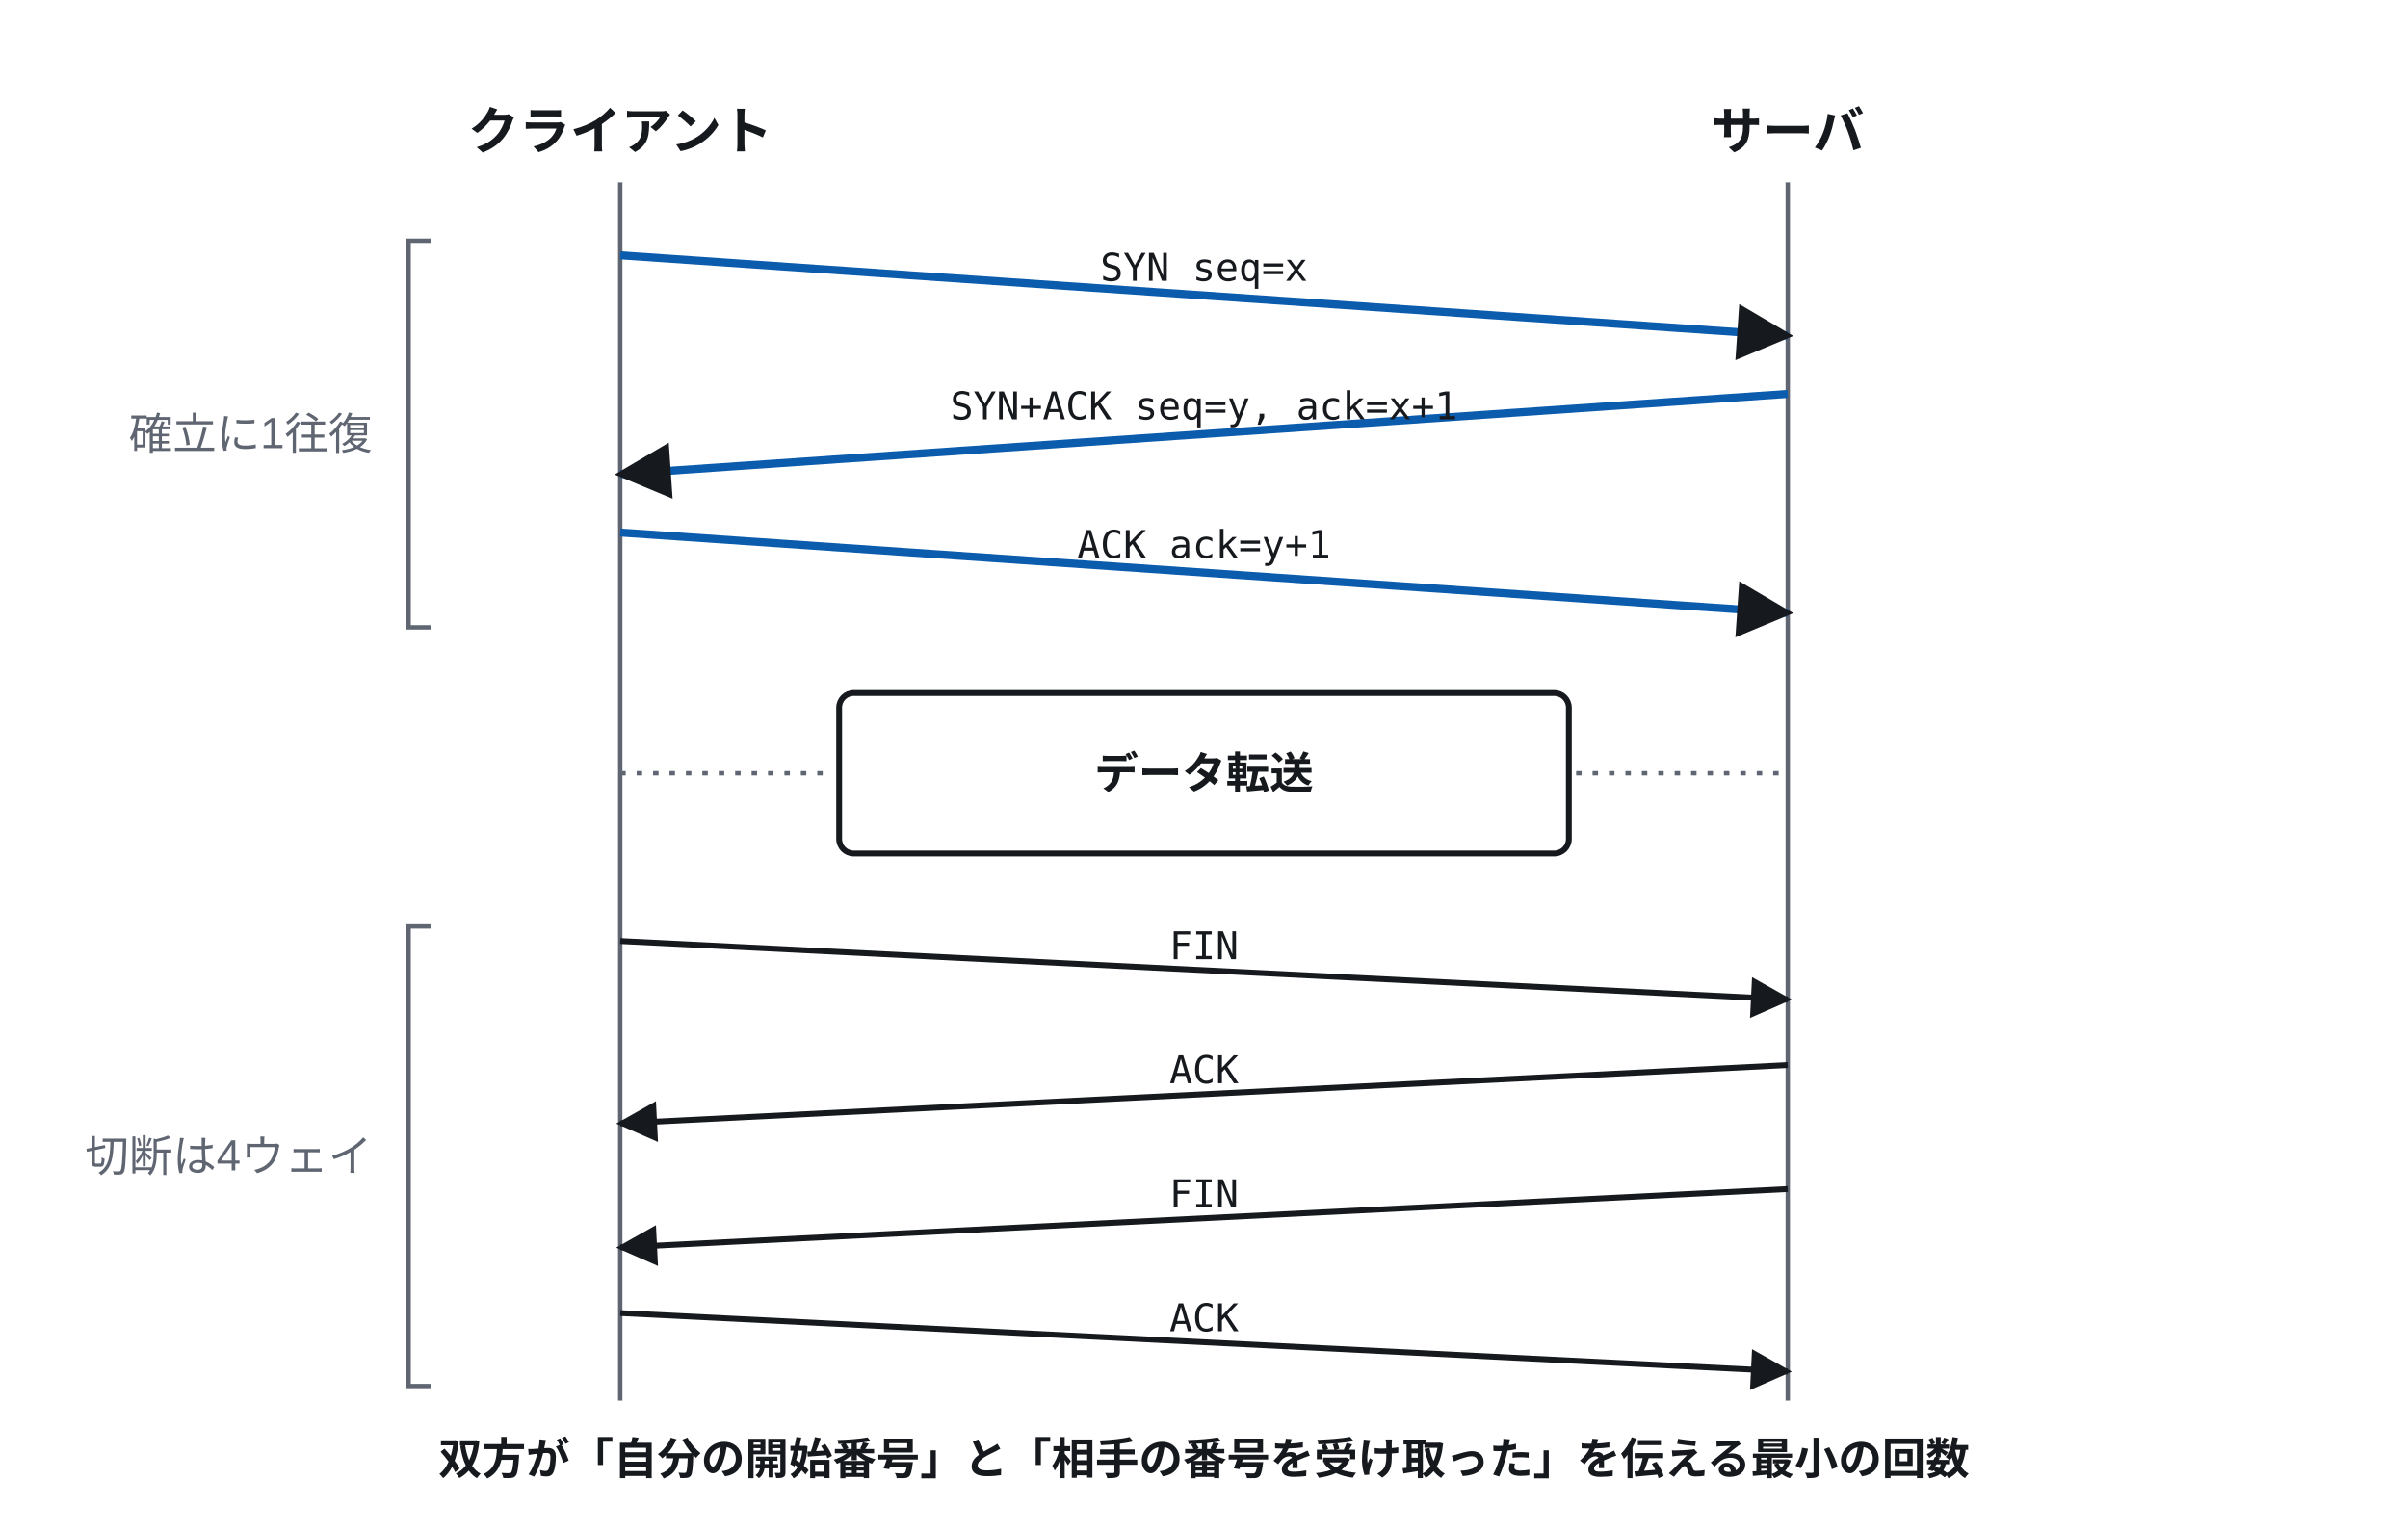
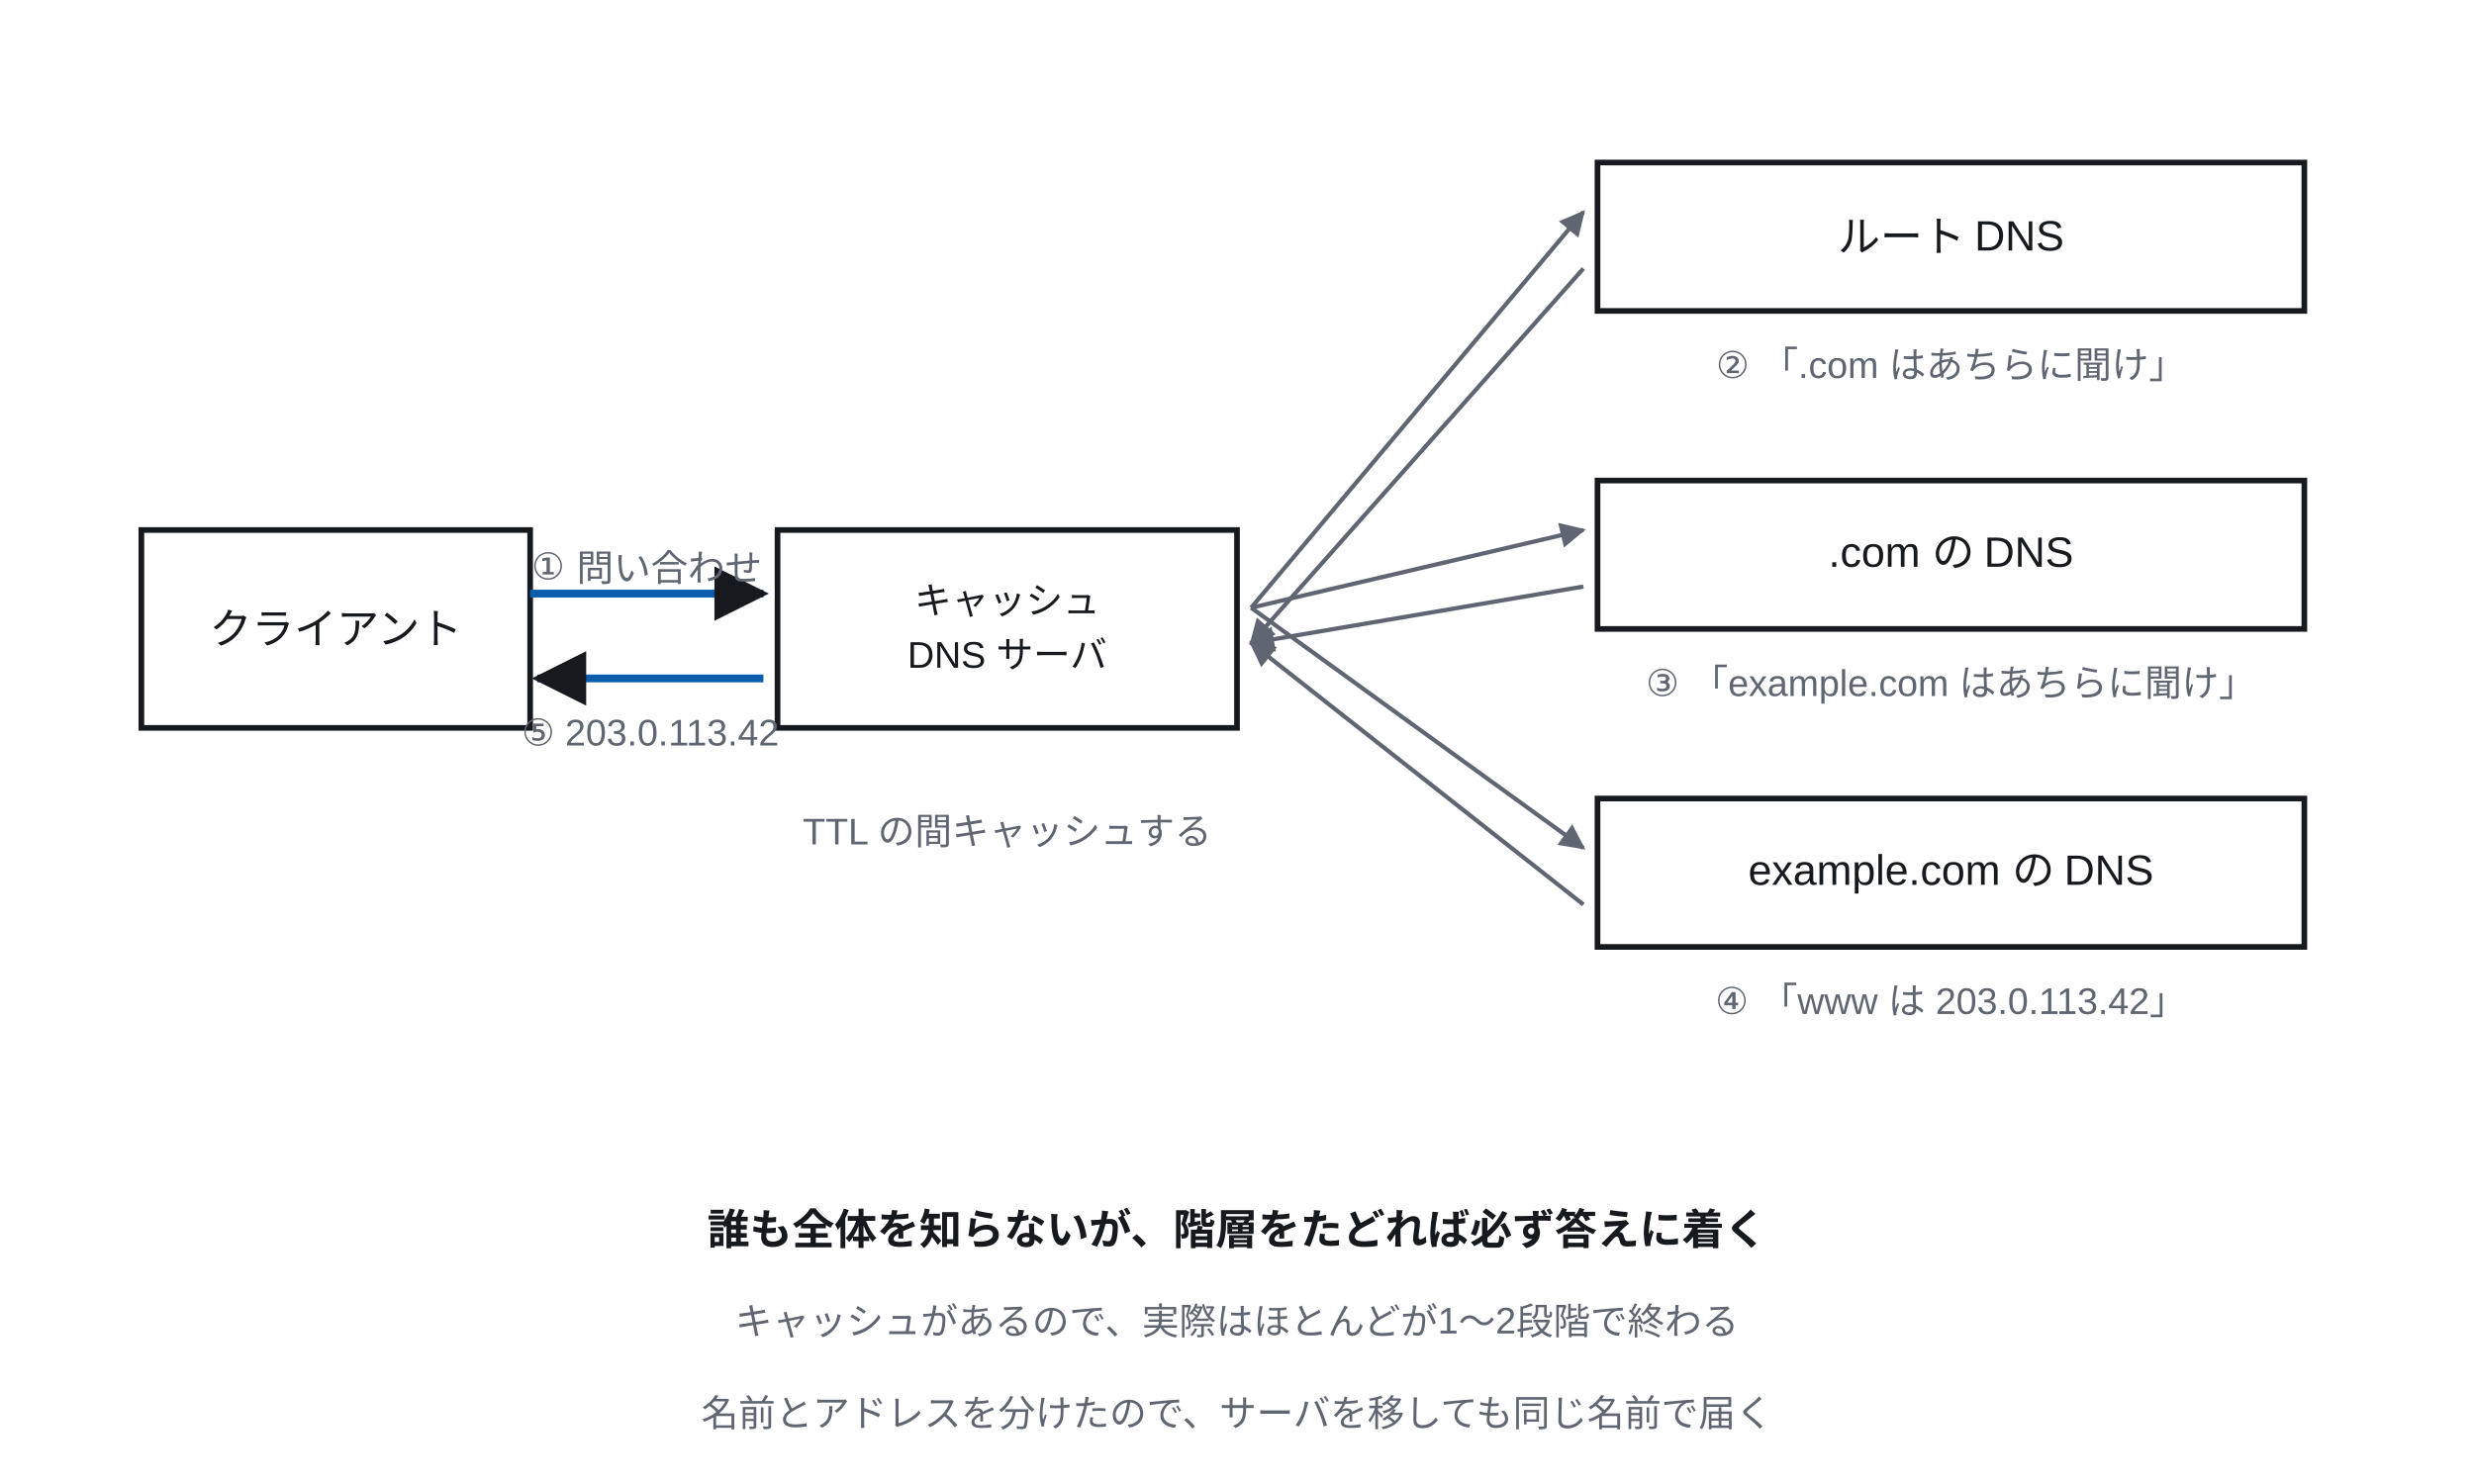
- <svg xmlns="http://www.w3.org/2000/svg" viewBox="0 0 660 420" width="660" height="420" role="img">
+ <svg xmlns="http://www.w3.org/2000/svg" viewBox="0 0 700 420" width="700" height="420" role="img">
  <style>
svg { font-family: "Helvetica Neue", Arial, "Hiragino Sans", "Yu Gothic", "Noto Sans JP", sans-serif; }
.bg   { fill: #ffffff; }
.ink  { fill: #16191d; }
.mut  { fill: #5f6672; }
.tint { fill: #eef1f5; }
.tint2{ fill: #dde4ec; }
.acc  { fill: #0b5cad; }
.accT { fill: #d9e6f4; }
.none { fill: none; }
.s    { stroke: #16191d; stroke-width: 1.6; fill: none; }
.s2   { stroke: #16191d; stroke-width: 2.6; fill: none; }
.sm   { stroke: #5f6672; stroke-width: 1.2; fill: none; }
.sa   { stroke: #0b5cad; stroke-width: 2.2; fill: none; }
.dash { stroke-dasharray: 5 4; }
.dot  { stroke-dasharray: 1.5 3; }
text  { fill: #16191d; font-size: 14px; }
.t-s  { font-size: 12px; }
.t-xs { font-size: 10.5px; }
.t-l  { font-size: 17px; }
.t-xl { font-size: 21px; }
.b    { font-weight: 700; }
.i    { font-style: italic; }
.m    { font-family: "SF Mono", Menlo, Consolas, monospace; }
.lbl  { fill: #5f6672; }
@media (prefers-color-scheme: dark) {
  .bg   { fill: #14171b; }
  .ink  { fill: #e8ebef; }
  .mut  { fill: #9aa3b0; }
  .tint { fill: #232830; }
  .tint2{ fill: #2e343d; }
  .acc  { fill: #6ab0f3; }
  .accT { fill: #1e2c3c; }
  .s, .s2 { stroke: #e8ebef; }
  .sm   { stroke: #9aa3b0; }
  .sa   { stroke: #6ab0f3; }
  text  { fill: #e8ebef; }
  .lbl  { fill: #9aa3b0; }
}
</style>
  <defs>
    <marker id="a" viewBox="0 0 10 10" refX="9" refY="5" markerWidth="7" markerHeight="7" orient="auto-start-reverse">
      <path d="M0,0 L10,5 L0,10 z" class="ink" />
    </marker>
    <marker id="aa" viewBox="0 0 10 10" refX="9" refY="5" markerWidth="7" markerHeight="7" orient="auto-start-reverse">
      <path d="M0,0 L10,5 L0,10 z" class="acc" />
    </marker>
    <marker id="am" viewBox="0 0 10 10" refX="9" refY="5" markerWidth="6" markerHeight="6" orient="auto-start-reverse">
      <path d="M0,0 L10,5 L0,10 z" class="mut" />
    </marker>
    <marker id="o" viewBox="0 0 10 10" refX="5" refY="5" markerWidth="6" markerHeight="6">
      <circle cx="5" cy="5" r="3.5" class="bg s" />
    </marker>
  </defs>
-   <rect width="660" height="420" class="bg" />
-   <text x="170" y="36" text-anchor="middle" dominant-baseline="middle" class="b">クライアント</text>
-   <text x="490" y="36" text-anchor="middle" dominant-baseline="middle" class="b">サーバ</text>
-   <line x1="170" y1="50" x2="170" y2="384" class="sm" />
-   <line x1="490" y1="50" x2="490" y2="384" class="sm" />
-   <line x1="170" y1="70" x2="490" y2="92" class="sa" marker-end="url(#a)" />
-   <text x="330" y="74" text-anchor="middle" dominant-baseline="middle" class="t-xs m">SYN  seq=x</text>
-   <line x1="490" y1="108" x2="170" y2="130" class="sa" marker-end="url(#a)" />
-   <text x="330" y="112" text-anchor="middle" dominant-baseline="middle" class="t-xs m">SYN+ACK  seq=y, ack=x+1</text>
-   <line x1="170" y1="146" x2="490" y2="168" class="sa" marker-end="url(#a)" />
-   <text x="330" y="150" text-anchor="middle" dominant-baseline="middle" class="t-xs m">ACK  ack=y+1</text>
-   <path d="M118,66 L112,66 L112,172 L118,172" class="sm" />
-   <text x="102" y="119.0" text-anchor="end" dominant-baseline="middle" class="t-s lbl">確立に1往復</text>
-   <rect x="230" y="190" width="200" height="44" rx="4" class="accT s" />
-   <text x="330" y="212" text-anchor="middle" dominant-baseline="middle" class="t-s b">データ転送</text>
-   <line x1="170" y1="212" x2="228" y2="212" class="sm dot" />
-   <line x1="432" y1="212" x2="490" y2="212" class="sm dot" />
-   <line x1="170" y1="258" x2="490" y2="274" class="s" marker-end="url(#a)" />
-   <text x="330" y="260" text-anchor="middle" dominant-baseline="middle" class="t-xs m">FIN</text>
-   <line x1="490" y1="292" x2="170" y2="308" class="s" marker-end="url(#a)" />
-   <text x="330" y="294" text-anchor="middle" dominant-baseline="middle" class="t-xs m">ACK</text>
-   <line x1="490" y1="326" x2="170" y2="342" class="s" marker-end="url(#a)" />
-   <text x="330" y="328" text-anchor="middle" dominant-baseline="middle" class="t-xs m">FIN</text>
-   <line x1="170" y1="360" x2="490" y2="376" class="s" marker-end="url(#a)" />
-   <text x="330" y="362" text-anchor="middle" dominant-baseline="middle" class="t-xs m">ACK</text>
-   <path d="M118,254 L112,254 L112,380 L118,380" class="sm" />
-   <text x="102" y="317.0" text-anchor="end" dominant-baseline="middle" class="t-s lbl">切断は4ウェイ</text>
-   <text x="330" y="400" text-anchor="middle" dominant-baseline="middle" class="t-s b">双方が「自分の開始番号」と「相手の番号を受け取った」を伝える最小の回数</text>
+   <rect width="700" height="420" class="bg" />
+   <rect x="40" y="150" width="110" height="56" class="tint s" />
+   <text x="95.0" y="178.0" text-anchor="middle" dominant-baseline="middle" class="t-s">クライアント</text>
+   <rect x="220" y="150" width="130" height="56" class="accT s" />
+   <text x="285.0" y="170.0" text-anchor="middle" dominant-baseline="middle" class="t-xs">キャッシュ</text>
+   <text x="285.0" y="186.0" text-anchor="middle" dominant-baseline="middle" class="t-xs">DNS サーバ</text>
+   <line x1="150" y1="168" x2="216" y2="168" class="sa" marker-end="url(#a)" />
+   <text x="183.0" y="161.0" text-anchor="middle" dominant-baseline="middle" class="t-xs lbl">① 問い合わせ</text>
+   <line x1="216" y1="192" x2="152" y2="192" class="sa" marker-end="url(#a)" />
+   <text x="184.0" y="208.0" text-anchor="middle" dominant-baseline="middle" class="t-xs lbl">⑤ 203.0.113.42</text>
+   <rect x="452" y="46" width="200" height="42" class="tint s" />
+   <text x="552.0" y="67.0" text-anchor="middle" dominant-baseline="middle" class="t-s">ルート DNS</text>
+   <line x1="354" y1="172" x2="448" y2="60" class="sm" marker-end="url(#am)" />
+   <path d="M448,76 L354,182" class="sm" marker-end="url(#am)" />
+   <text x="552" y="104" text-anchor="middle" dominant-baseline="middle" class="t-xs lbl">② 「.com はあちらに聞け」</text>
+   <rect x="452" y="136" width="200" height="42" class="tint s" />
+   <text x="552.0" y="157.0" text-anchor="middle" dominant-baseline="middle" class="t-s">.com の DNS</text>
+   <line x1="354" y1="172" x2="448" y2="150" class="sm" marker-end="url(#am)" />
+   <path d="M448,166 L354,182" class="sm" marker-end="url(#am)" />
+   <text x="552" y="194" text-anchor="middle" dominant-baseline="middle" class="t-xs lbl">③ 「example.com はあちらに聞け」</text>
+   <rect x="452" y="226" width="200" height="42" class="tint s" />
+   <text x="552.0" y="247.0" text-anchor="middle" dominant-baseline="middle" class="t-s">example.com の DNS</text>
+   <line x1="354" y1="172" x2="448" y2="240" class="sm" marker-end="url(#am)" />
+   <path d="M448,256 L354,182" class="sm" marker-end="url(#am)" />
+   <text x="552" y="284" text-anchor="middle" dominant-baseline="middle" class="t-xs lbl">④ 「www は 203.0.113.42」</text>
+   <text x="285" y="236" text-anchor="middle" dominant-baseline="middle" class="t-xs lbl">TTL の間キャッシュする</text>
+   <text x="350" y="348" text-anchor="middle" dominant-baseline="middle" class="t-s b">誰も全体を知らないが、階層をたどれば必ず答えに着く</text>
+   <text x="350" y="374" text-anchor="middle" dominant-baseline="middle" class="t-xs lbl">キャッシュがあるので、実際はほとんどが1〜2段階で終わる</text>
+   <text x="350" y="400" text-anchor="middle" dominant-baseline="middle" class="t-xs lbl">名前とアドレスを分けたので、サーバを移しても同じ名前で届く</text>
</svg>
